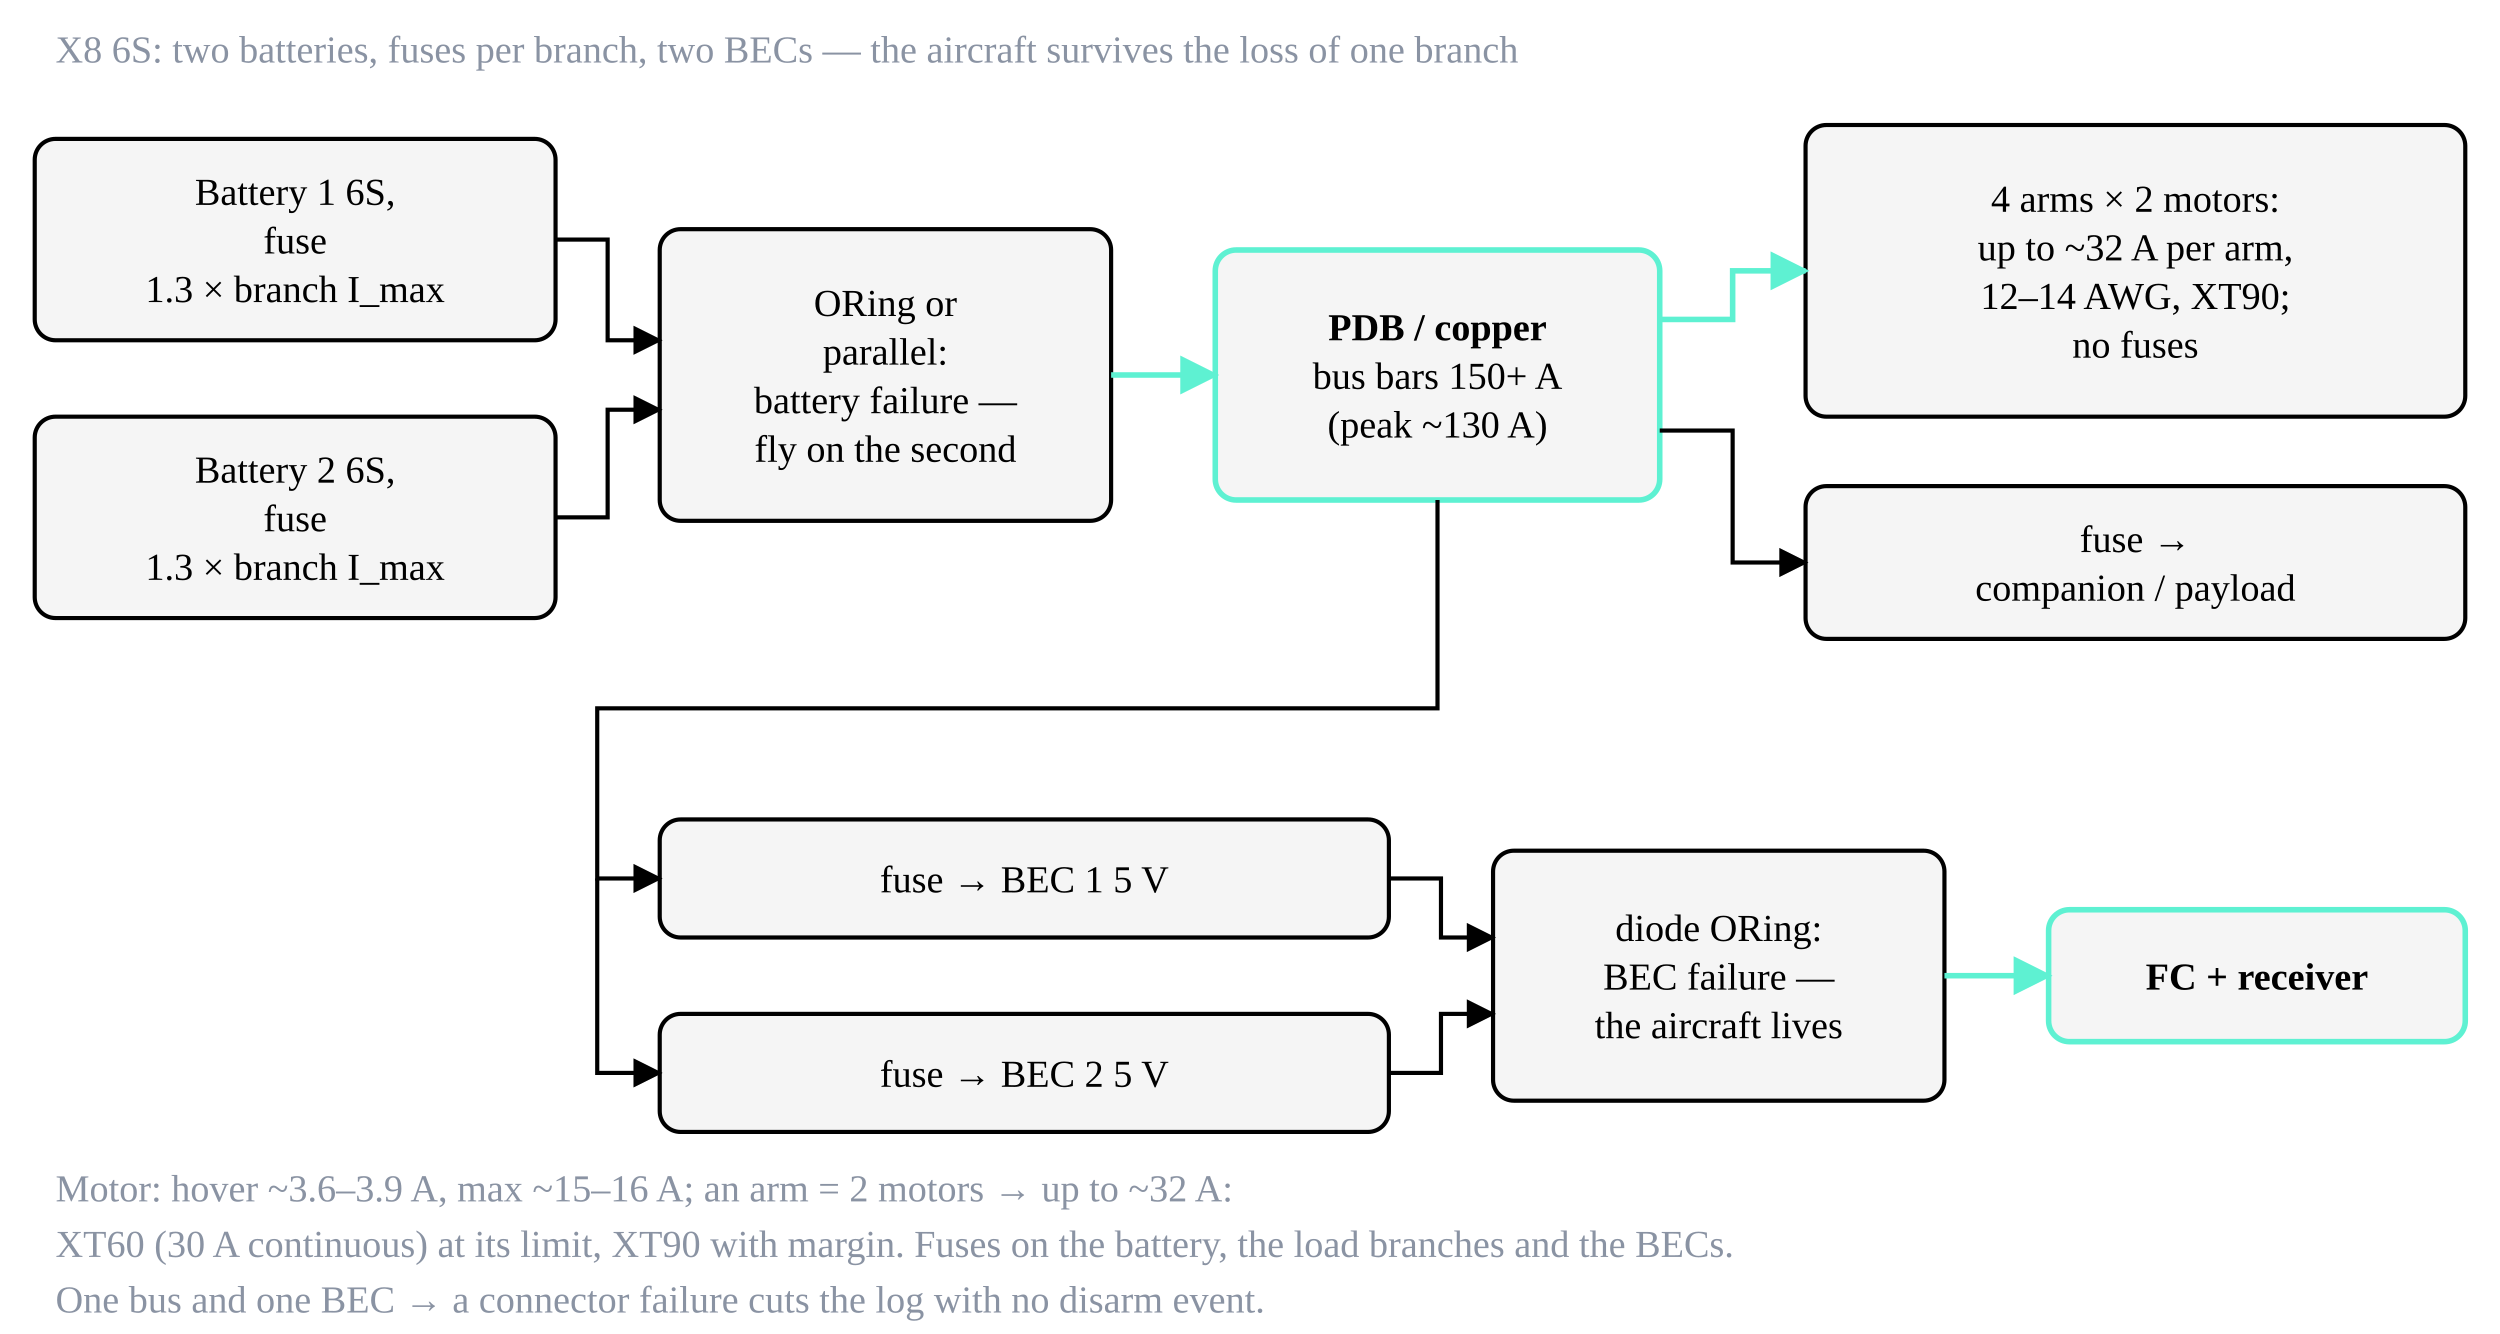
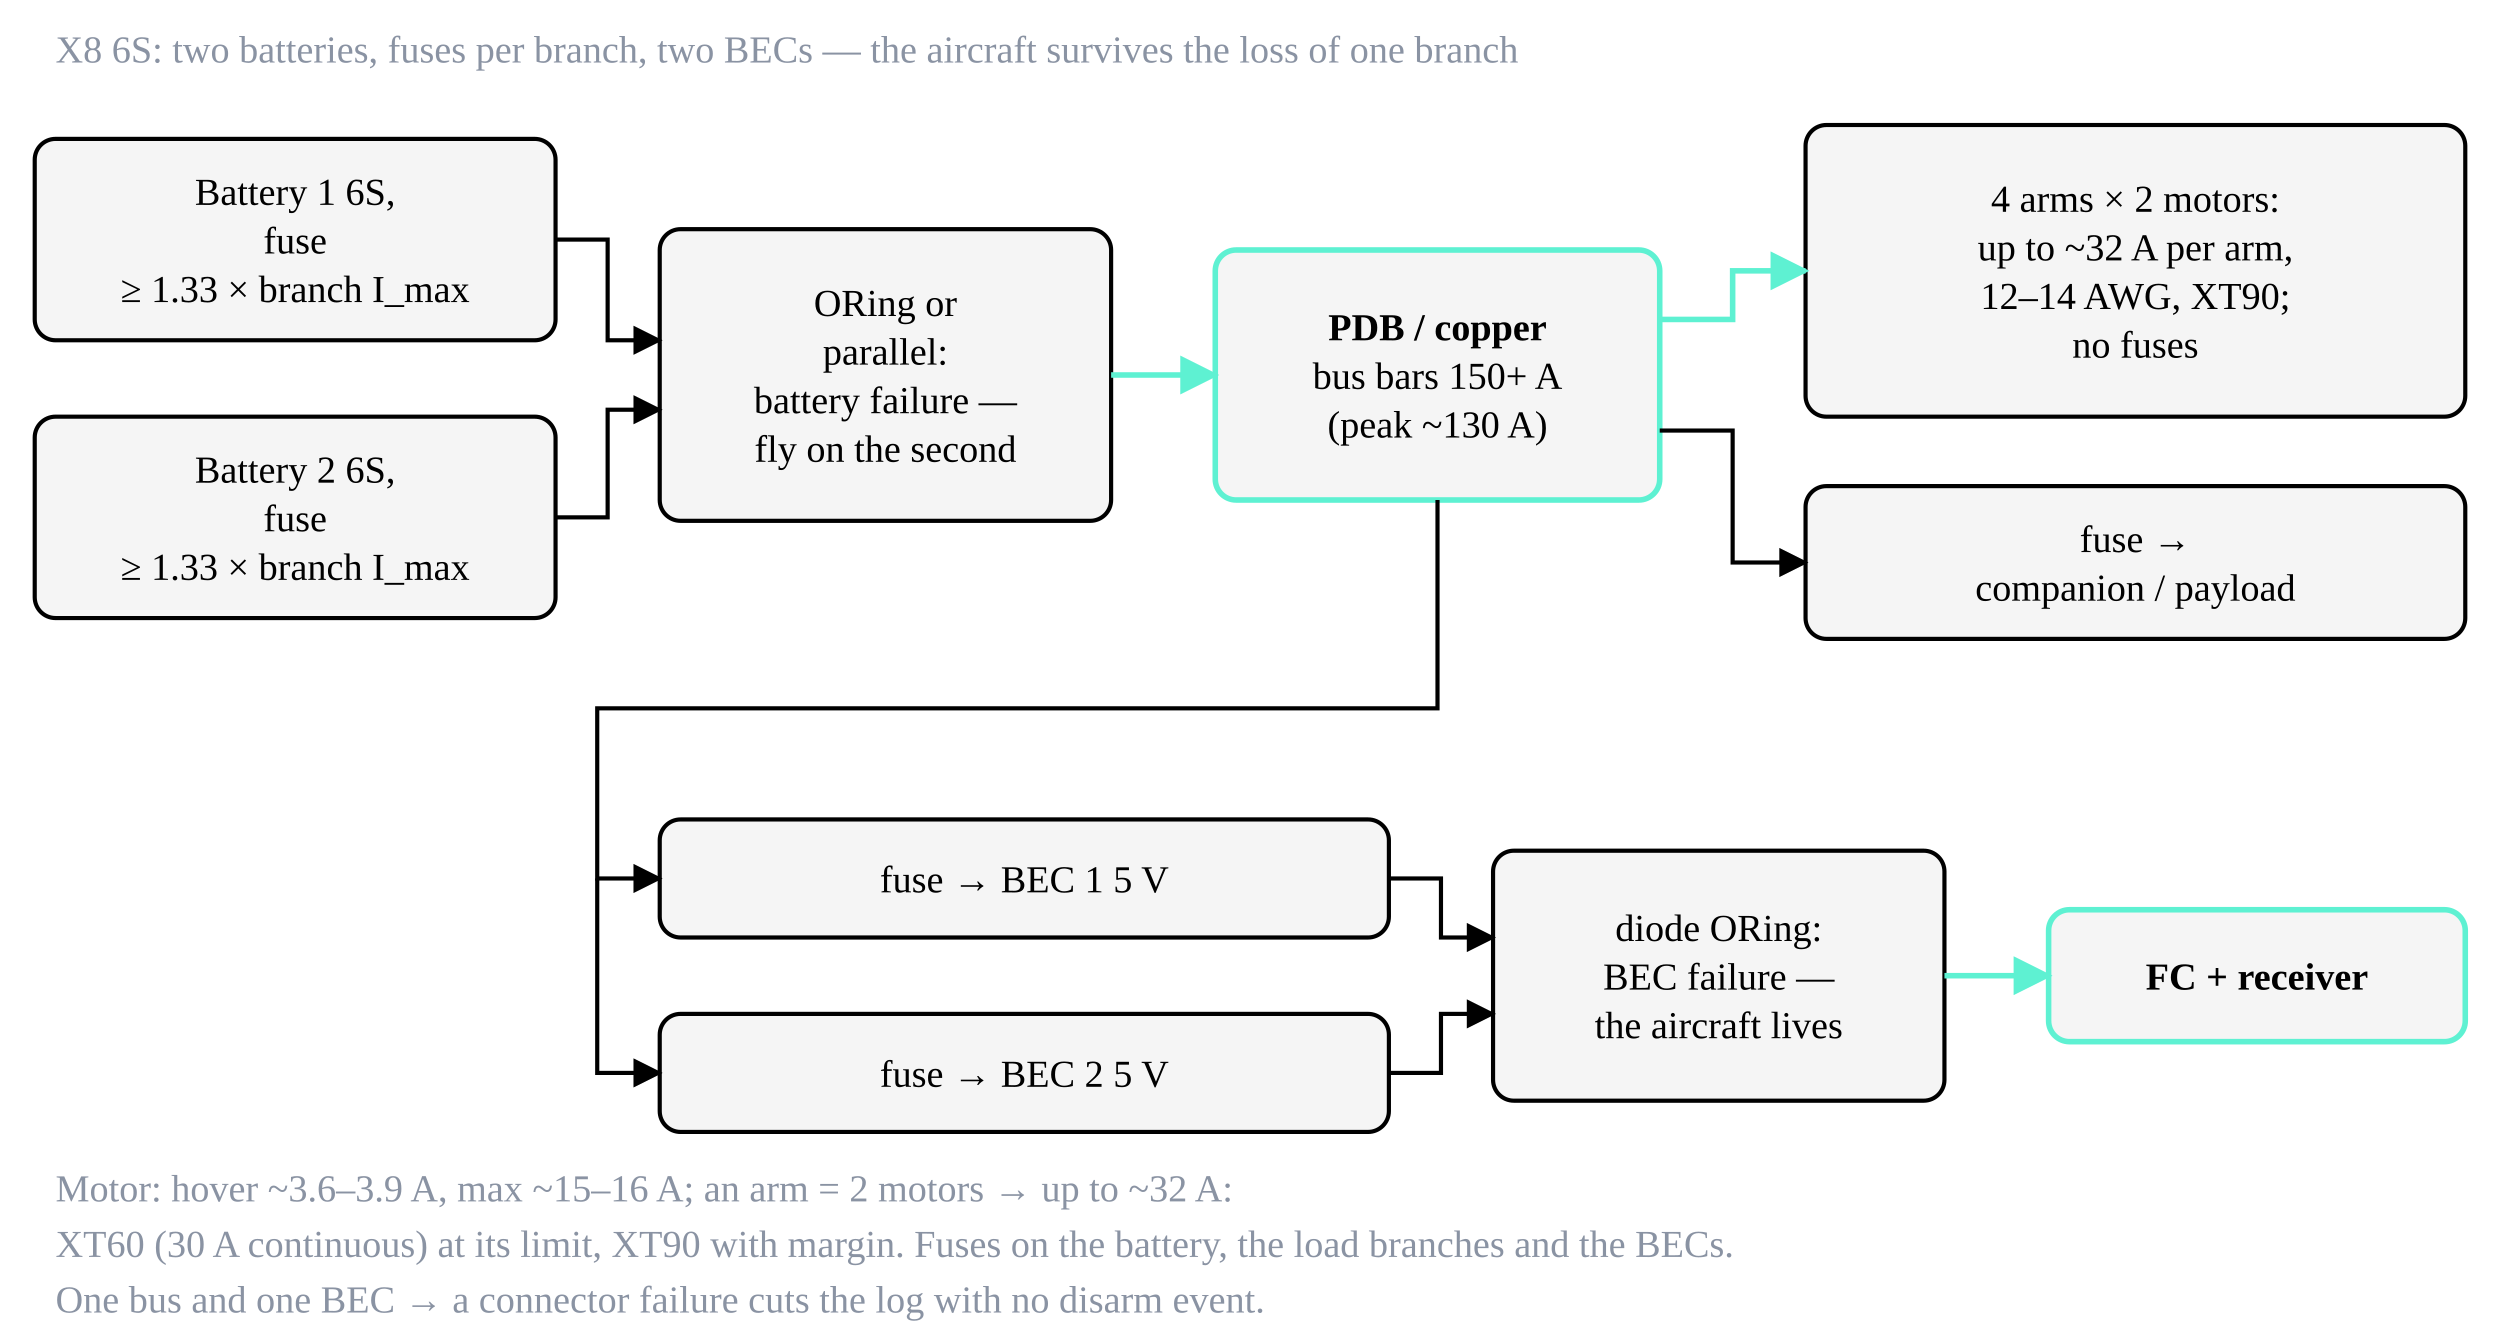
<svg xmlns="http://www.w3.org/2000/svg" viewBox="0 0 720 384" width="100%" role="img" aria-labelledby="t" style="max-width:720px;display:block;margin:0 auto">
  <style>text{font-family: var(--gc-font-mono, ui-monospace, Menlo, monospace); font-size: 12px;fill:currentColor} .m{fill:var(--gc-ink-muted, #8a93a3)} .a{fill:var(--gc-accent-hud, #5ef1d2)} .w{fill:var(--gc-signal-amber, #f0b24c)} .d{fill:var(--gc-signal-red, #e8636b)} .box{fill:var(--gc-surface-200, rgba(128,128,128,0.08));stroke:currentColor;stroke-width:1.2} .boxa{fill:var(--gc-surface-200, rgba(128,128,128,0.08));stroke:var(--gc-accent-hud, #5ef1d2);stroke-width:1.6} .ln{stroke:currentColor;stroke-width:1.2;fill:none} .lna{stroke:var(--gc-accent-hud, #5ef1d2);stroke-width:1.6;fill:none} .lnm{stroke:var(--gc-ink-muted, #8a93a3);stroke-width:1;fill:none;stroke-dasharray:4 3} .t{font-size:11px} .b{font-weight:600}</style>
  <defs>
    <marker id="ar" viewBox="0 0 10 10" refX="9" refY="5" markerWidth="7" markerHeight="7" orient="auto-start-reverse">
      <path d="M0 0L10 5L0 10z" fill="currentColor" />
    </marker>
    <marker id="ara" viewBox="0 0 10 10" refX="9" refY="5" markerWidth="7" markerHeight="7" orient="auto-start-reverse">
      <path d="M0 0L10 5L0 10z" fill="var(--gc-accent-hud, #5ef1d2)" />
    </marker>
  </defs>
  <text x="16" y="18" text-anchor="start" class="m t">X8 6S: two batteries, fuses per branch, two BECs — the aircraft survives the loss of one branch</text>
  <rect class="box" x="10.0" y="40.0" width="150.0" height="58.0" rx="6" />
  <text x="85.0" y="59.0" text-anchor="middle" style="font-size:11px">Battery 1 6S,</text>
  <text x="85.0" y="73.0" text-anchor="middle" style="font-size:11px">fuse</text>
-   <text x="85.0" y="87.0" text-anchor="middle" style="font-size:11px">1.3 × branch I_max</text>
+   <text x="85.0" y="87.0" text-anchor="middle" style="font-size:11px">≥ 1.33 × branch I_max</text>
  <rect class="box" x="10.0" y="120.0" width="150.0" height="58.0" rx="6" />
  <text x="85.0" y="139.0" text-anchor="middle" style="font-size:11px">Battery 2 6S,</text>
  <text x="85.0" y="153.0" text-anchor="middle" style="font-size:11px">fuse</text>
-   <text x="85.0" y="167.0" text-anchor="middle" style="font-size:11px">1.3 × branch I_max</text>
+   <text x="85.0" y="167.0" text-anchor="middle" style="font-size:11px">≥ 1.33 × branch I_max</text>
  <rect class="box" x="190.0" y="66.0" width="130.0" height="84.0" rx="6" />
  <text x="255.0" y="91.0" text-anchor="middle" style="font-size:11px">ORing or</text>
  <text x="255.0" y="105.0" text-anchor="middle" style="font-size:11px">parallel:</text>
  <text x="255.0" y="119.0" text-anchor="middle" style="font-size:11px">battery failure —</text>
  <text x="255.0" y="133.0" text-anchor="middle" style="font-size:11px">fly on the second</text>
  <rect class="boxa" x="350.0" y="72.0" width="128.0" height="72.0" rx="6" />
  <text x="414.0" y="98.0" text-anchor="middle" class="b" style="font-size:11px">PDB / copper</text>
  <text x="414.0" y="112.0" text-anchor="middle" style="font-size:11px">bus bars 150+ A</text>
  <text x="414.0" y="126.0" text-anchor="middle" style="font-size:11px">(peak ~130 A)</text>
  <rect class="box" x="520.0" y="36.0" width="190.0" height="84.0" rx="6" />
  <text x="615.0" y="61.0" text-anchor="middle" style="font-size:11px">4 arms × 2 motors:</text>
  <text x="615.0" y="75.0" text-anchor="middle" style="font-size:11px">up to ~32 A per arm,</text>
  <text x="615.0" y="89.0" text-anchor="middle" style="font-size:11px">12–14 AWG, XT90;</text>
  <text x="615.0" y="103.0" text-anchor="middle" style="font-size:11px">no fuses</text>
  <rect class="box" x="520.0" y="140.0" width="190.0" height="44.0" rx="6" />
  <text x="615.0" y="159.0" text-anchor="middle" style="font-size:11px">fuse →</text>
  <text x="615.0" y="173.0" text-anchor="middle" style="font-size:11px">companion / payload</text>
  <rect class="box" x="190.0" y="236.0" width="210.0" height="34.0" rx="6" />
  <text x="295.0" y="257.0" text-anchor="middle" style="font-size:11px">fuse → BEC 1 5 V</text>
  <rect class="box" x="190.0" y="292.0" width="210.0" height="34.0" rx="6" />
  <text x="295.0" y="313.0" text-anchor="middle" style="font-size:11px">fuse → BEC 2 5 V</text>
  <rect class="box" x="430.0" y="245.0" width="130.0" height="72.0" rx="6" />
  <text x="495.0" y="271.0" text-anchor="middle" style="font-size:11px">diode ORing:</text>
  <text x="495.0" y="285.0" text-anchor="middle" style="font-size:11px">BEC failure —</text>
  <text x="495.0" y="299.0" text-anchor="middle" style="font-size:11px">the aircraft lives</text>
  <rect class="boxa" x="590.0" y="262.0" width="120.0" height="38.0" rx="6" />
  <text x="650.0" y="285.0" text-anchor="middle" class="b" style="font-size:11px">FC + receiver</text>
  <path class="ln" d="M160 69 L175 69 L175 98 L190 98" marker-end="url(#ar)" />
  <path class="ln" d="M160 149 L175 149 L175 118 L190 118" marker-end="url(#ar)" />
  <path class="lna" d="M320 108 L350 108" marker-end="url(#ara)" />
  <path class="lna" d="M478 92 L499 92 L499 78 L520 78" marker-end="url(#ara)" />
  <path class="ln" d="M478 124 L499 124 L499 162 L520 162" marker-end="url(#ar)" />
  <path class="ln" d="M414 144 L414 204 L172 204 L172 253 L190 253" marker-end="url(#ar)" />
  <path class="ln" d="M172 253 L172 309 L190 309" marker-end="url(#ar)" />
  <path class="ln" d="M400 253 L415 253 L415 270 L430 270" marker-end="url(#ar)" />
  <path class="ln" d="M400 309 L415 309 L415 292 L430 292" marker-end="url(#ar)" />
  <path class="lna" d="M560 281 L590 281" marker-end="url(#ara)" />
  <text x="16" y="346" text-anchor="start" class="m t">Motor: hover ~3.6–3.9 A, max ~15–16 A; an arm = 2 motors → up to ~32 A:</text>
  <text x="16" y="362" text-anchor="start" class="m t">XT60 (30 A continuous) at its limit, XT90 with margin. Fuses on the battery, the load branches and the BECs.</text>
  <text x="16" y="378" text-anchor="start" class="m t">One bus and one BEC → a connector failure cuts the log with no disarm event.</text>
</svg>
